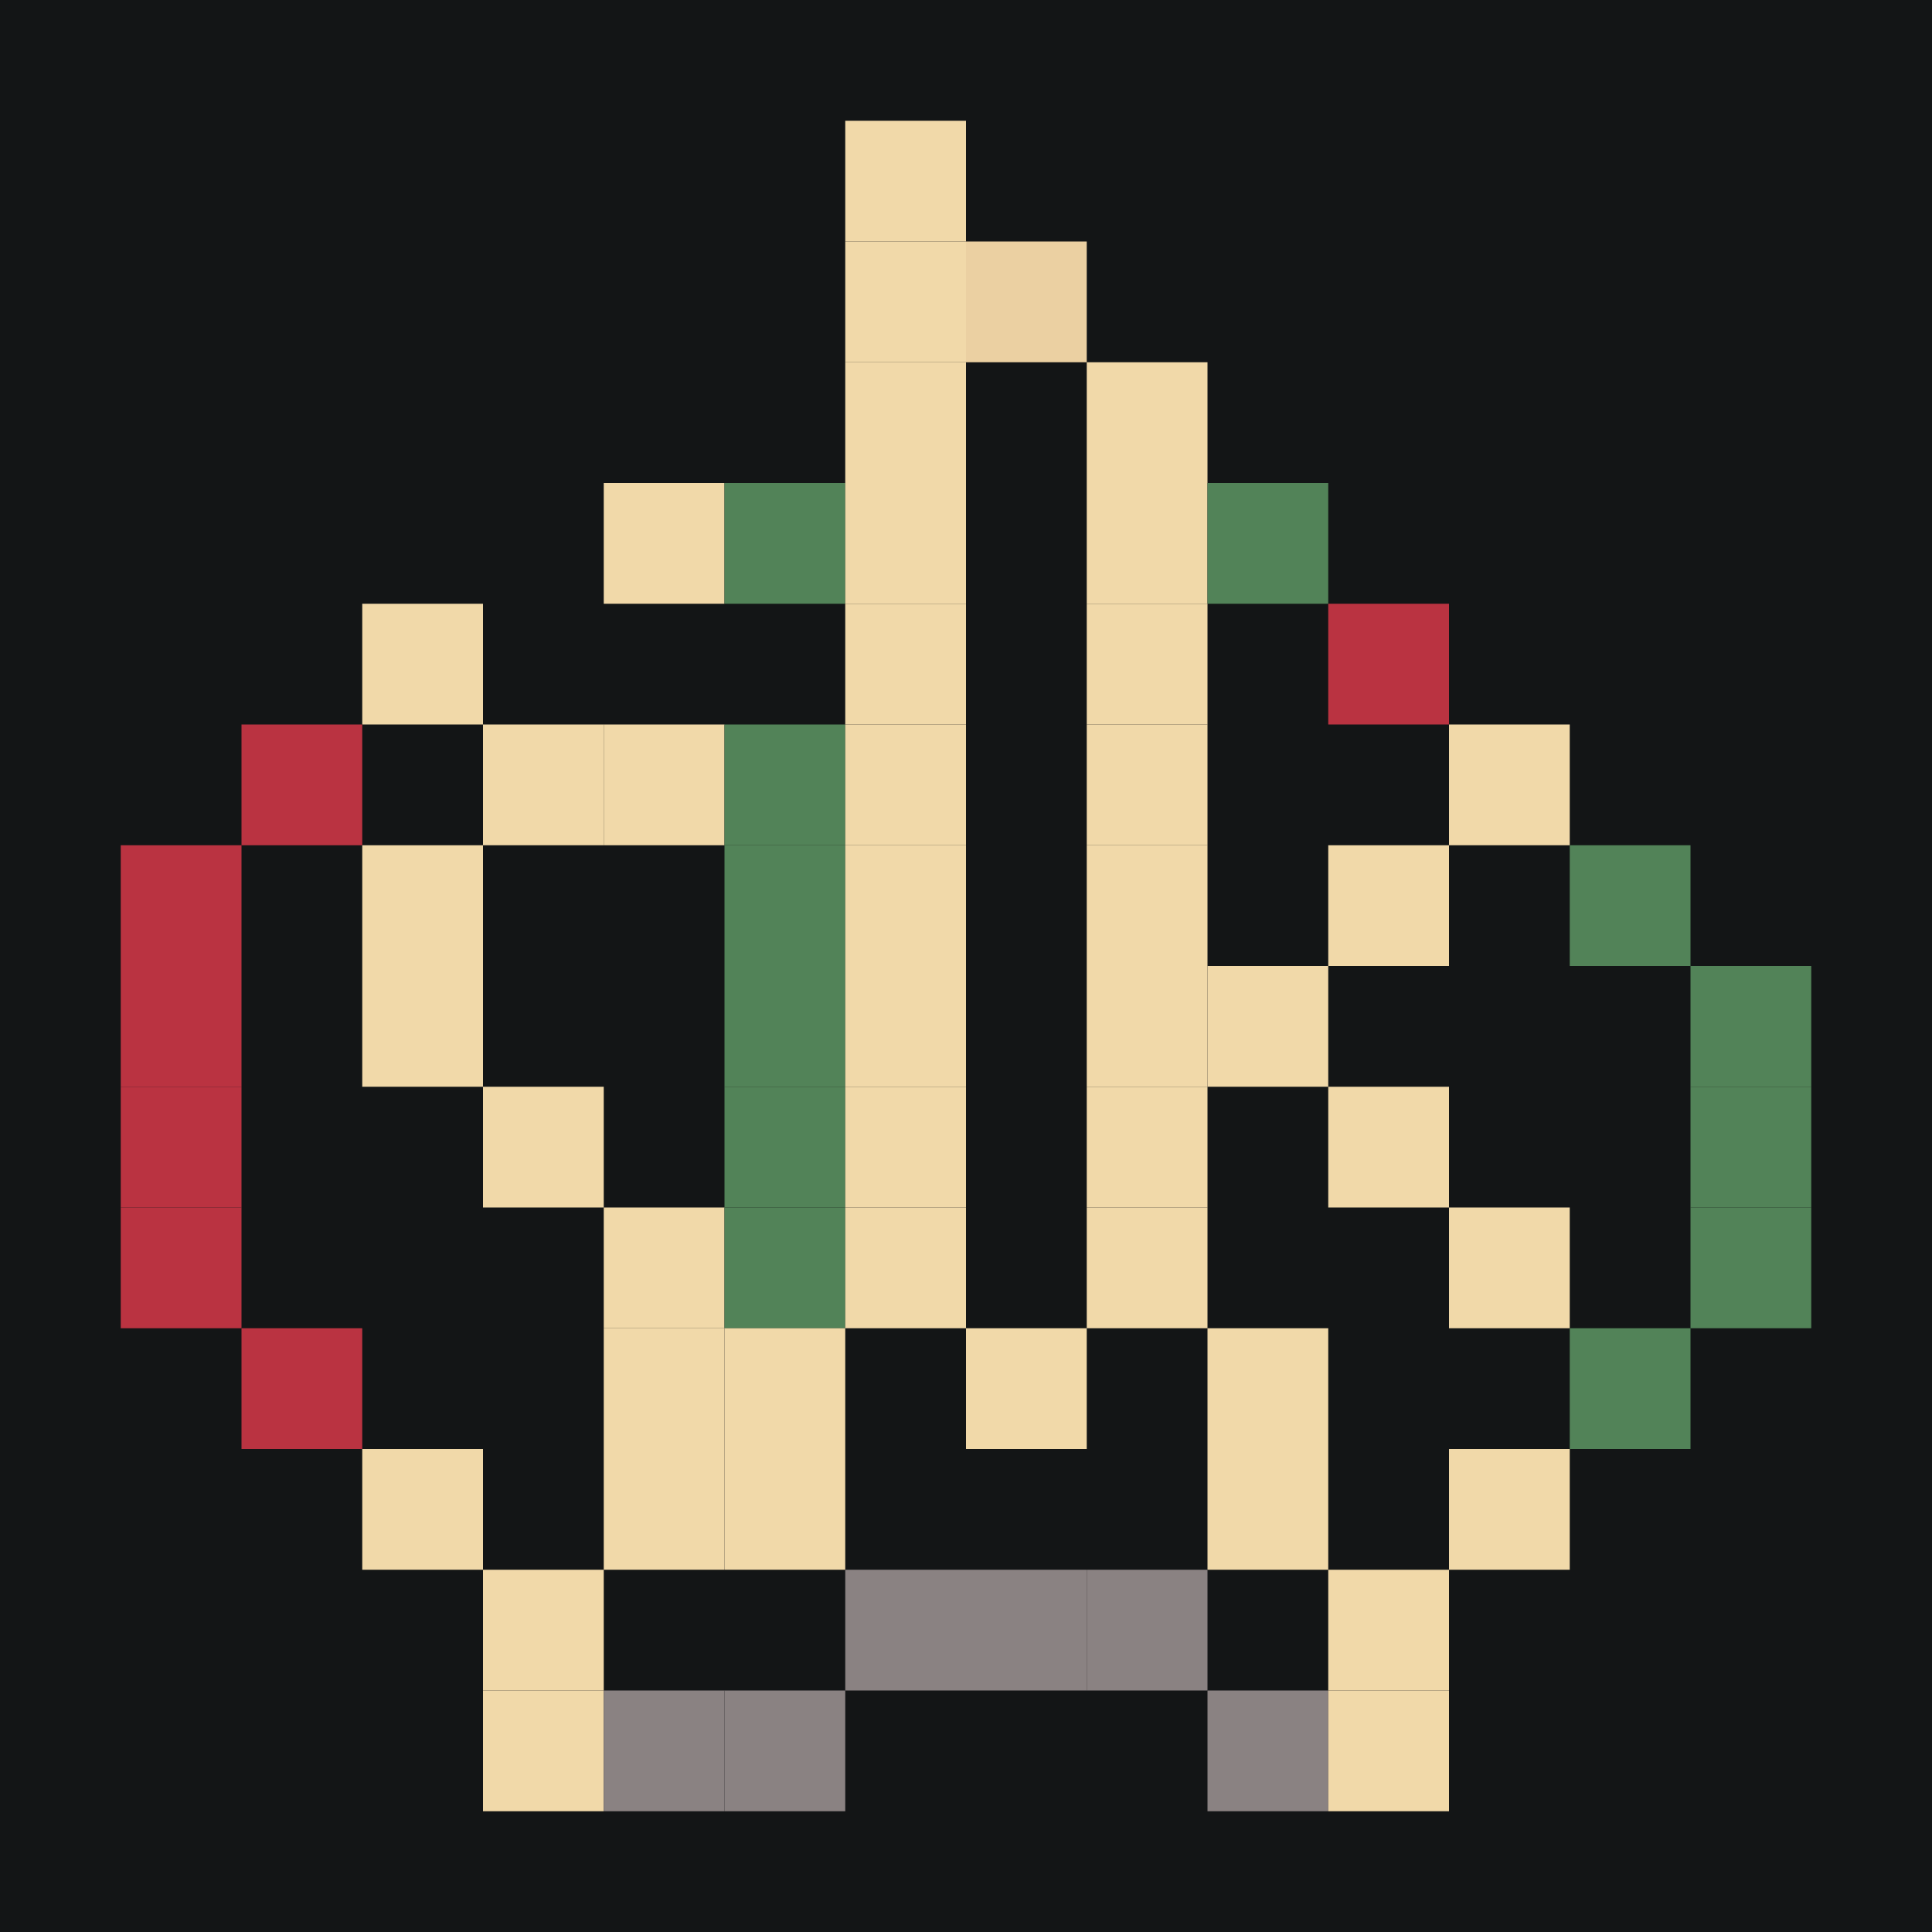
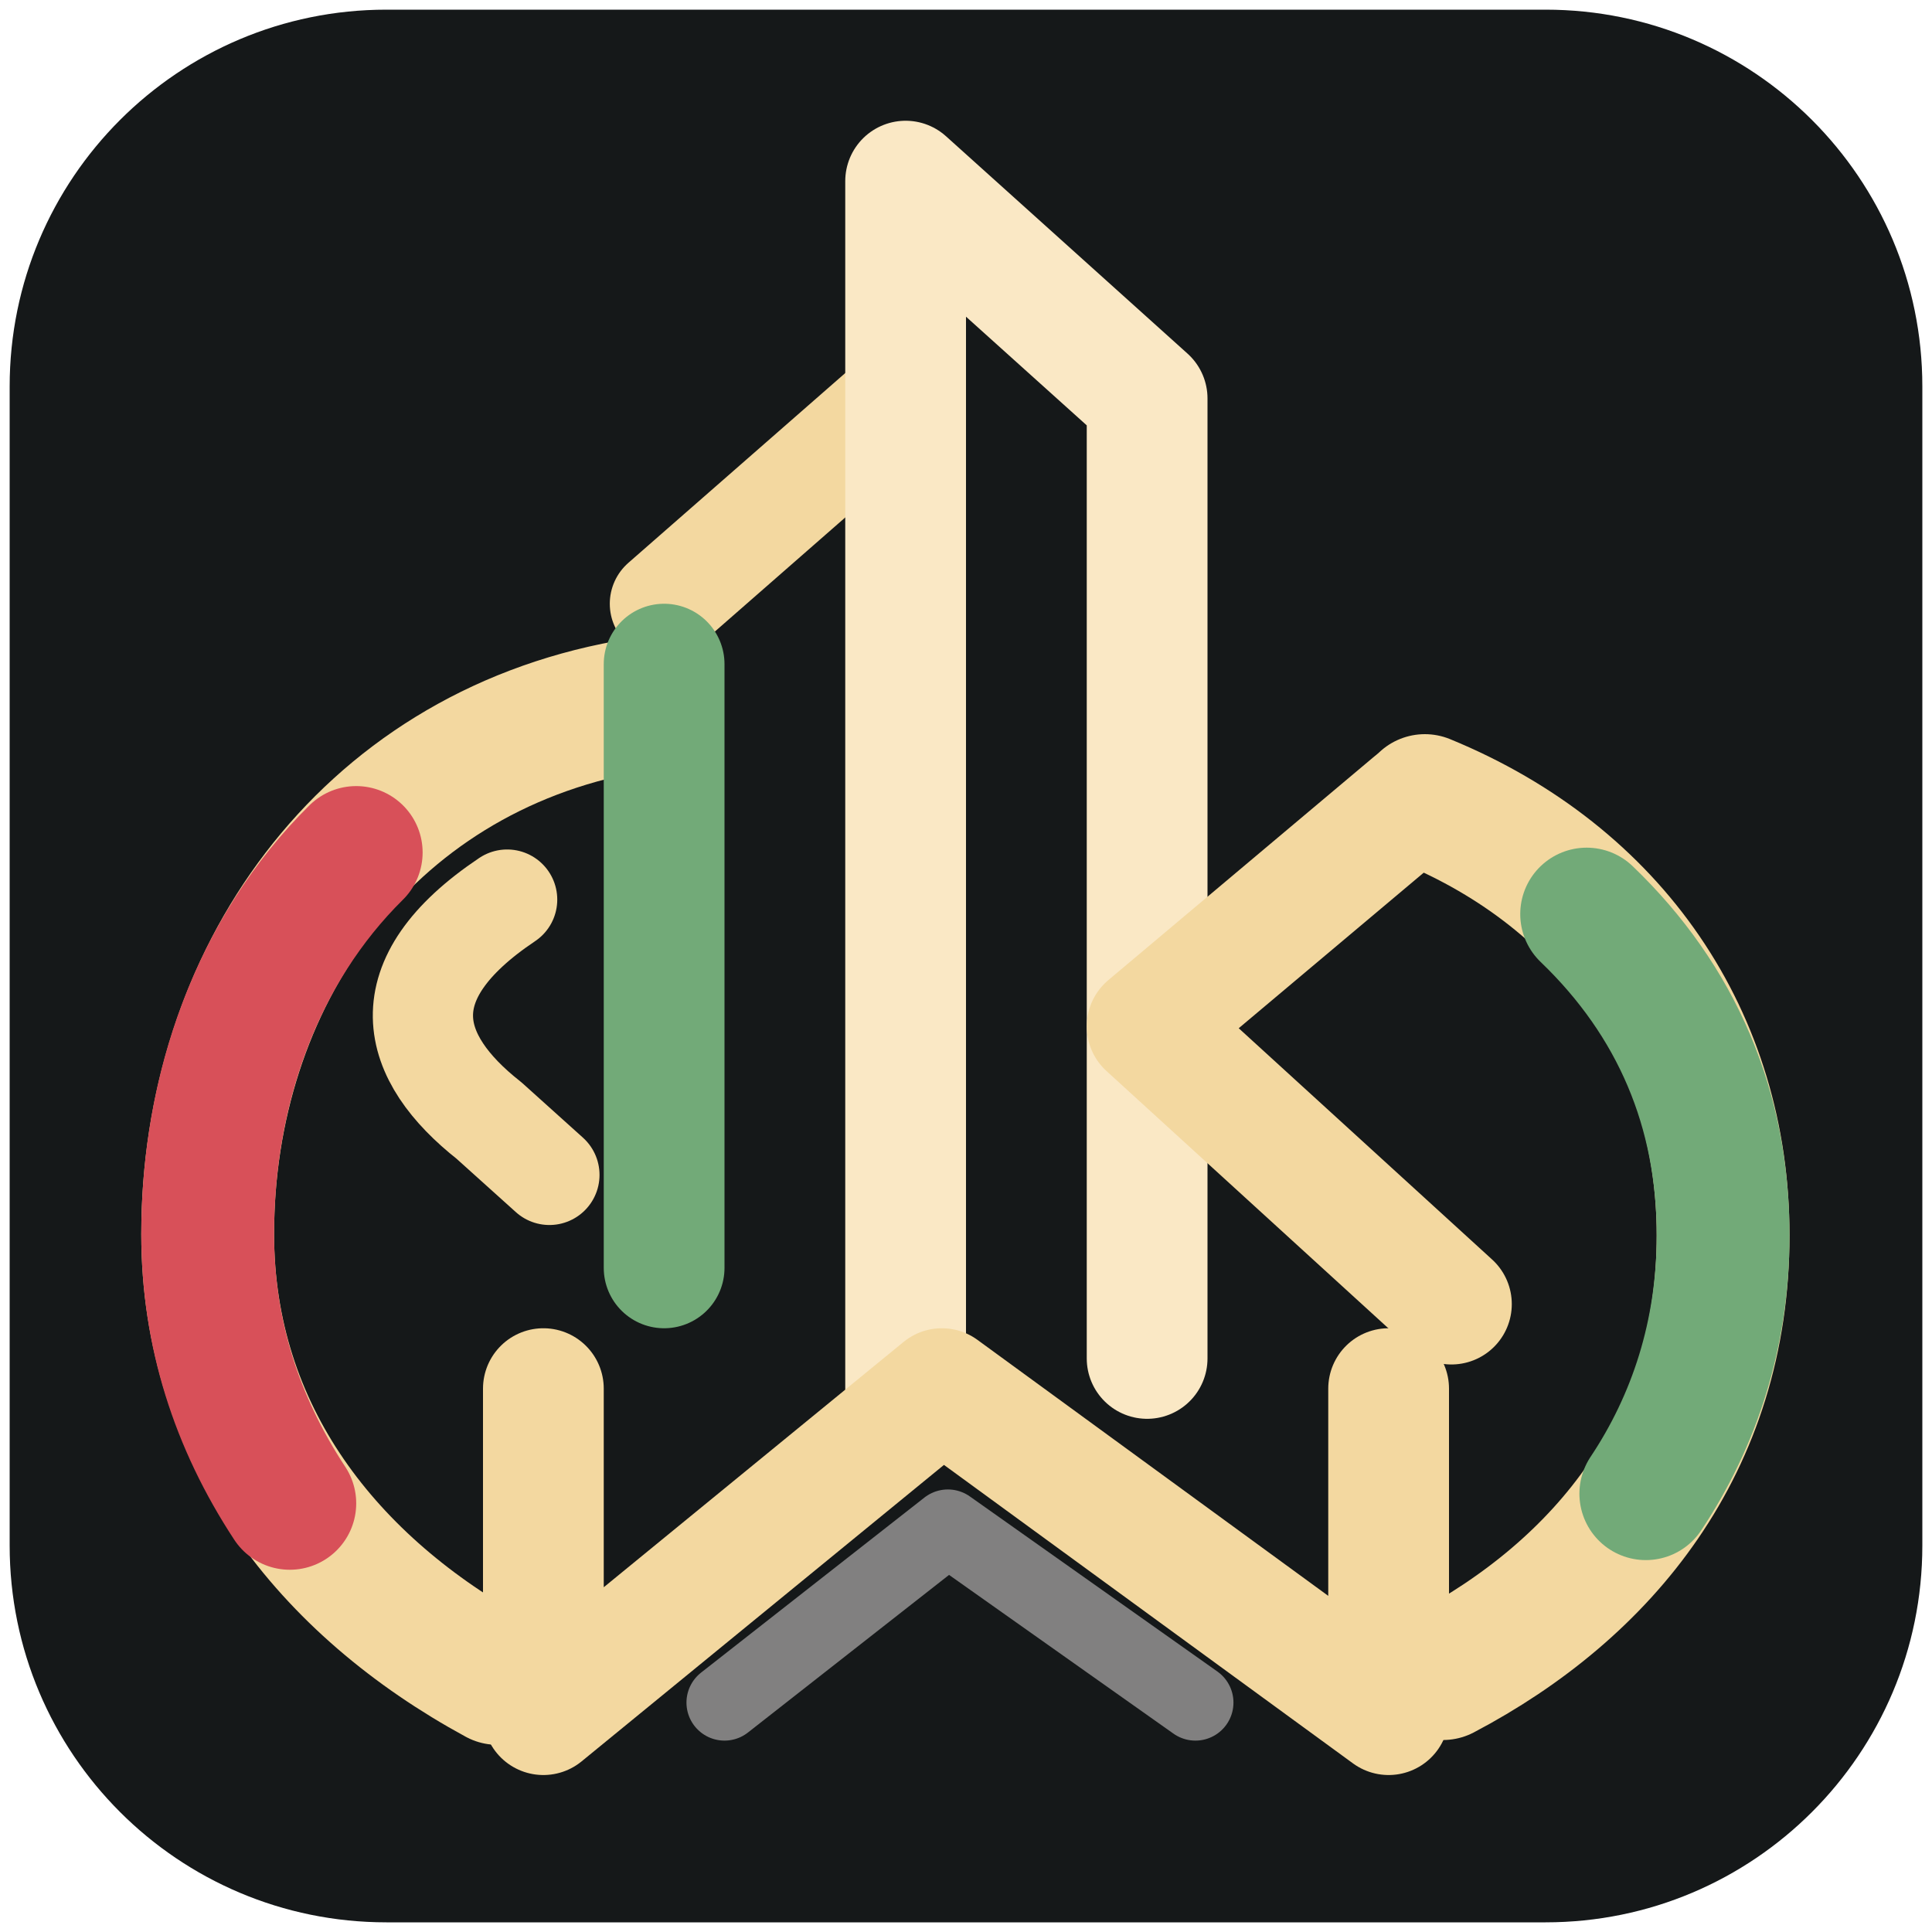
- <svg xmlns="http://www.w3.org/2000/svg" width="16" height="16" viewBox="0 0 16 16">
-   <rect width="16" height="16" fill="#131516" />
-   <rect x="7" y="1" width="1" height="1" fill="#F1D9A9" />
-   <rect x="7" y="2" width="1" height="1" fill="#F1D9A9" />
-   <rect x="8" y="2" width="1" height="1" fill="#EBD0A2" />
-   <rect x="7" y="3" width="1" height="1" fill="#F1D9A9" />
-   <rect x="9" y="3" width="1" height="1" fill="#F1D9A9" />
-   <rect x="5" y="4" width="1" height="1" fill="#F1D9A9" />
-   <rect x="6" y="4" width="1" height="1" fill="#528358" />
-   <rect x="7" y="4" width="1" height="1" fill="#F1D9A9" />
-   <rect x="9" y="4" width="1" height="1" fill="#F1D9A9" />
-   <rect x="10" y="4" width="1" height="1" fill="#528358" />
-   <rect x="3" y="5" width="1" height="1" fill="#F1D9A9" />
-   <rect x="7" y="5" width="1" height="1" fill="#F1D9A9" />
-   <rect x="9" y="5" width="1" height="1" fill="#F1D9A9" />
-   <rect x="11" y="5" width="1" height="1" fill="#BA3341" />
-   <rect x="2" y="6" width="1" height="1" fill="#BA3341" />
-   <rect x="4" y="6" width="1" height="1" fill="#F1D9A9" />
-   <rect x="5" y="6" width="1" height="1" fill="#F1D9A9" />
-   <rect x="6" y="6" width="1" height="1" fill="#528358" />
-   <rect x="7" y="6" width="1" height="1" fill="#F1D9A9" />
-   <rect x="9" y="6" width="1" height="1" fill="#F1D9A9" />
-   <rect x="12" y="6" width="1" height="1" fill="#F1D9A9" />
-   <rect x="1" y="7" width="1" height="1" fill="#BA3341" />
-   <rect x="3" y="7" width="1" height="1" fill="#F1D9A9" />
-   <rect x="6" y="7" width="1" height="1" fill="#528358" />
-   <rect x="7" y="7" width="1" height="1" fill="#F1D9A9" />
-   <rect x="9" y="7" width="1" height="1" fill="#F1D9A9" />
-   <rect x="11" y="7" width="1" height="1" fill="#F1D9A9" />
-   <rect x="13" y="7" width="1" height="1" fill="#528358" />
-   <rect x="1" y="8" width="1" height="1" fill="#BA3341" />
-   <rect x="3" y="8" width="1" height="1" fill="#F1D9A9" />
-   <rect x="6" y="8" width="1" height="1" fill="#528358" />
-   <rect x="7" y="8" width="1" height="1" fill="#F1D9A9" />
-   <rect x="9" y="8" width="1" height="1" fill="#F1D9A9" />
-   <rect x="10" y="8" width="1" height="1" fill="#F1D9A9" />
-   <rect x="14" y="8" width="1" height="1" fill="#528358" />
-   <rect x="1" y="9" width="1" height="1" fill="#BA3341" />
-   <rect x="4" y="9" width="1" height="1" fill="#F1D9A9" />
-   <rect x="6" y="9" width="1" height="1" fill="#528358" />
-   <rect x="7" y="9" width="1" height="1" fill="#F1D9A9" />
-   <rect x="9" y="9" width="1" height="1" fill="#F1D9A9" />
-   <rect x="11" y="9" width="1" height="1" fill="#F1D9A9" />
-   <rect x="14" y="9" width="1" height="1" fill="#528358" />
-   <rect x="1" y="10" width="1" height="1" fill="#BA3341" />
-   <rect x="5" y="10" width="1" height="1" fill="#F1D9A9" />
-   <rect x="6" y="10" width="1" height="1" fill="#528358" />
-   <rect x="7" y="10" width="1" height="1" fill="#F1D9A9" />
-   <rect x="9" y="10" width="1" height="1" fill="#F1D9A9" />
-   <rect x="12" y="10" width="1" height="1" fill="#F1D9A9" />
-   <rect x="14" y="10" width="1" height="1" fill="#528358" />
-   <rect x="2" y="11" width="1" height="1" fill="#BA3341" />
-   <rect x="5" y="11" width="1" height="1" fill="#F1D9A9" />
-   <rect x="6" y="11" width="1" height="1" fill="#F1D9A9" />
-   <rect x="8" y="11" width="1" height="1" fill="#F1D9A9" />
-   <rect x="10" y="11" width="1" height="1" fill="#F1D9A9" />
-   <rect x="13" y="11" width="1" height="1" fill="#528358" />
-   <rect x="3" y="12" width="1" height="1" fill="#F1D9A9" />
-   <rect x="5" y="12" width="1" height="1" fill="#F1D9A9" />
-   <rect x="6" y="12" width="1" height="1" fill="#F1D9A9" />
-   <rect x="10" y="12" width="1" height="1" fill="#F1D9A9" />
-   <rect x="12" y="12" width="1" height="1" fill="#F1D9A9" />
-   <rect x="4" y="13" width="1" height="1" fill="#F1D9A9" />
-   <rect x="7" y="13" width="1" height="1" fill="#8A8282" />
-   <rect x="8" y="13" width="1" height="1" fill="#8A8282" />
-   <rect x="9" y="13" width="1" height="1" fill="#8A8282" />
-   <rect x="11" y="13" width="1" height="1" fill="#F1D9A9" />
-   <rect x="4" y="14" width="1" height="1" fill="#F1D9A9" />
-   <rect x="5" y="14" width="1" height="1" fill="#8A8282" />
-   <rect x="6" y="14" width="1" height="1" fill="#8A8282" />
-   <rect x="10" y="14" width="1" height="1" fill="#8A8282" />
-   <rect x="11" y="14" width="1" height="1" fill="#F1D9A9" />
+ <svg xmlns="http://www.w3.org/2000/svg" viewBox="0 0 16 16">
+   <rect x=".08" y=".08" width="15.84" height="15.84" rx="3.12" fill="#151819" />
+   <path d="M5.2 5.85 C3.0 6.25 1.72 8.12 1.72 10.22 C1.72 11.88 2.72 13.14 4.12 13.9" fill="none" stroke="#F3D8A0" stroke-width="1.1" stroke-linecap="round" stroke-linejoin="round" />
+   <path d="M2.95 7.06 C2.13 7.87 1.72 9.02 1.72 10.22 C1.72 11.04 1.96 11.78 2.4 12.45" fill="none" stroke="#D85059" stroke-width="1.1" stroke-linecap="round" stroke-linejoin="round" />
+   <path d="M11.8 6.63 C13.36 7.27 14.27 8.61 14.27 10.23 C14.27 11.96 13.28 13.16 11.95 13.86" fill="none" stroke="#F3D8A0" stroke-width="1.1" stroke-linecap="round" stroke-linejoin="round" />
+   <path d="M13.14 7.57 C13.89 8.29 14.27 9.19 14.27 10.23 C14.27 11.05 14.03 11.77 13.63 12.37" fill="none" stroke="#72AA78" stroke-width="1.1" stroke-linecap="round" stroke-linejoin="round" />
+   <path d="M4.2 7.45 C3.2 8.12 3.39 8.76 4.05 9.28 L4.55 9.73" fill="none" stroke="#F3D8A0" stroke-width="0.83" stroke-linecap="round" stroke-linejoin="round" />
+   <path d="M5.5 5.0 L7.5 3.25" fill="none" stroke="#F3D8A0" stroke-width="0.9" stroke-linecap="round" stroke-linejoin="round" />
+   <path d="M5.5 5.5 V10.5" fill="none" stroke="#72AA78" stroke-width="1.0" stroke-linecap="round" stroke-linejoin="round" />
+   <path d="M7.5 11.7 V1.5 L9.5 3.3 V11.25" fill="none" stroke="#FAE8C5" stroke-width="1.0" stroke-linecap="round" stroke-linejoin="round" />
+   <path d="M9.5 8.5 L11.7 6.65 M9.5 8.5 L12.02 10.8" fill="none" stroke="#F3D8A0" stroke-width="1.0" stroke-linecap="round" stroke-linejoin="round" />
+   <path d="M4.5 11.5 V14.2 L7.8 11.5 L11.5 14.2 V11.5" fill="none" stroke="#F3D8A0" stroke-width="1.0" stroke-linecap="round" stroke-linejoin="round" />
+   <path d="M6.0 14.1 L7.85 12.65 L9.9 14.1" fill="none" stroke="#818080" stroke-width="0.63" stroke-linecap="round" stroke-linejoin="round" />
</svg>
